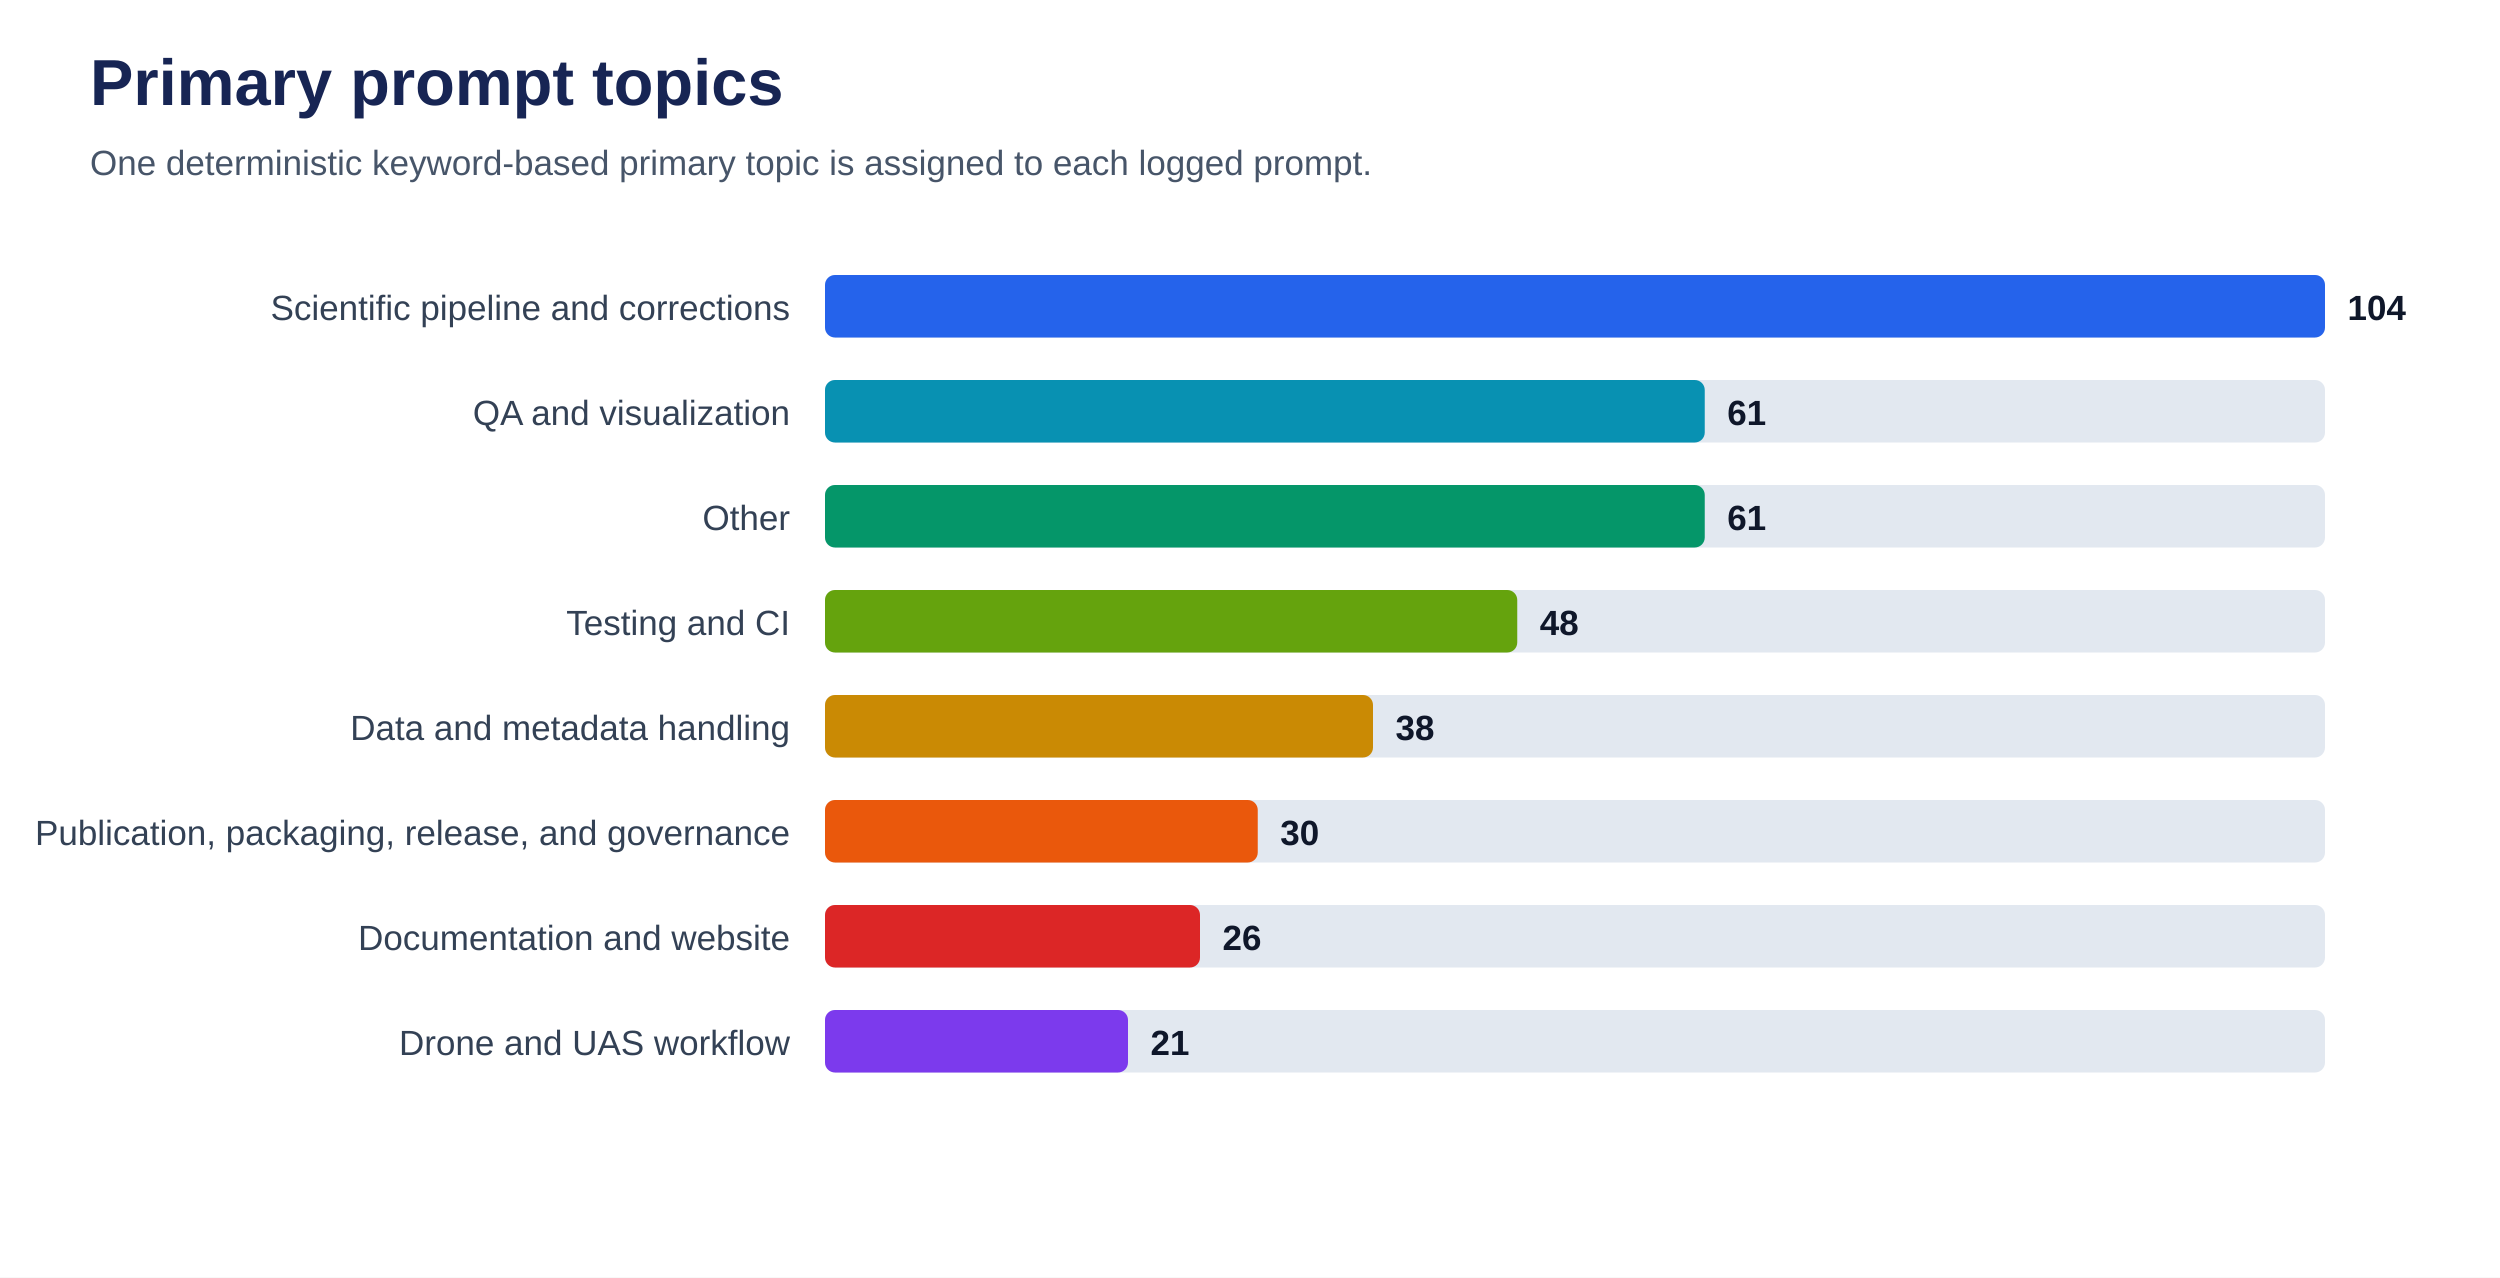
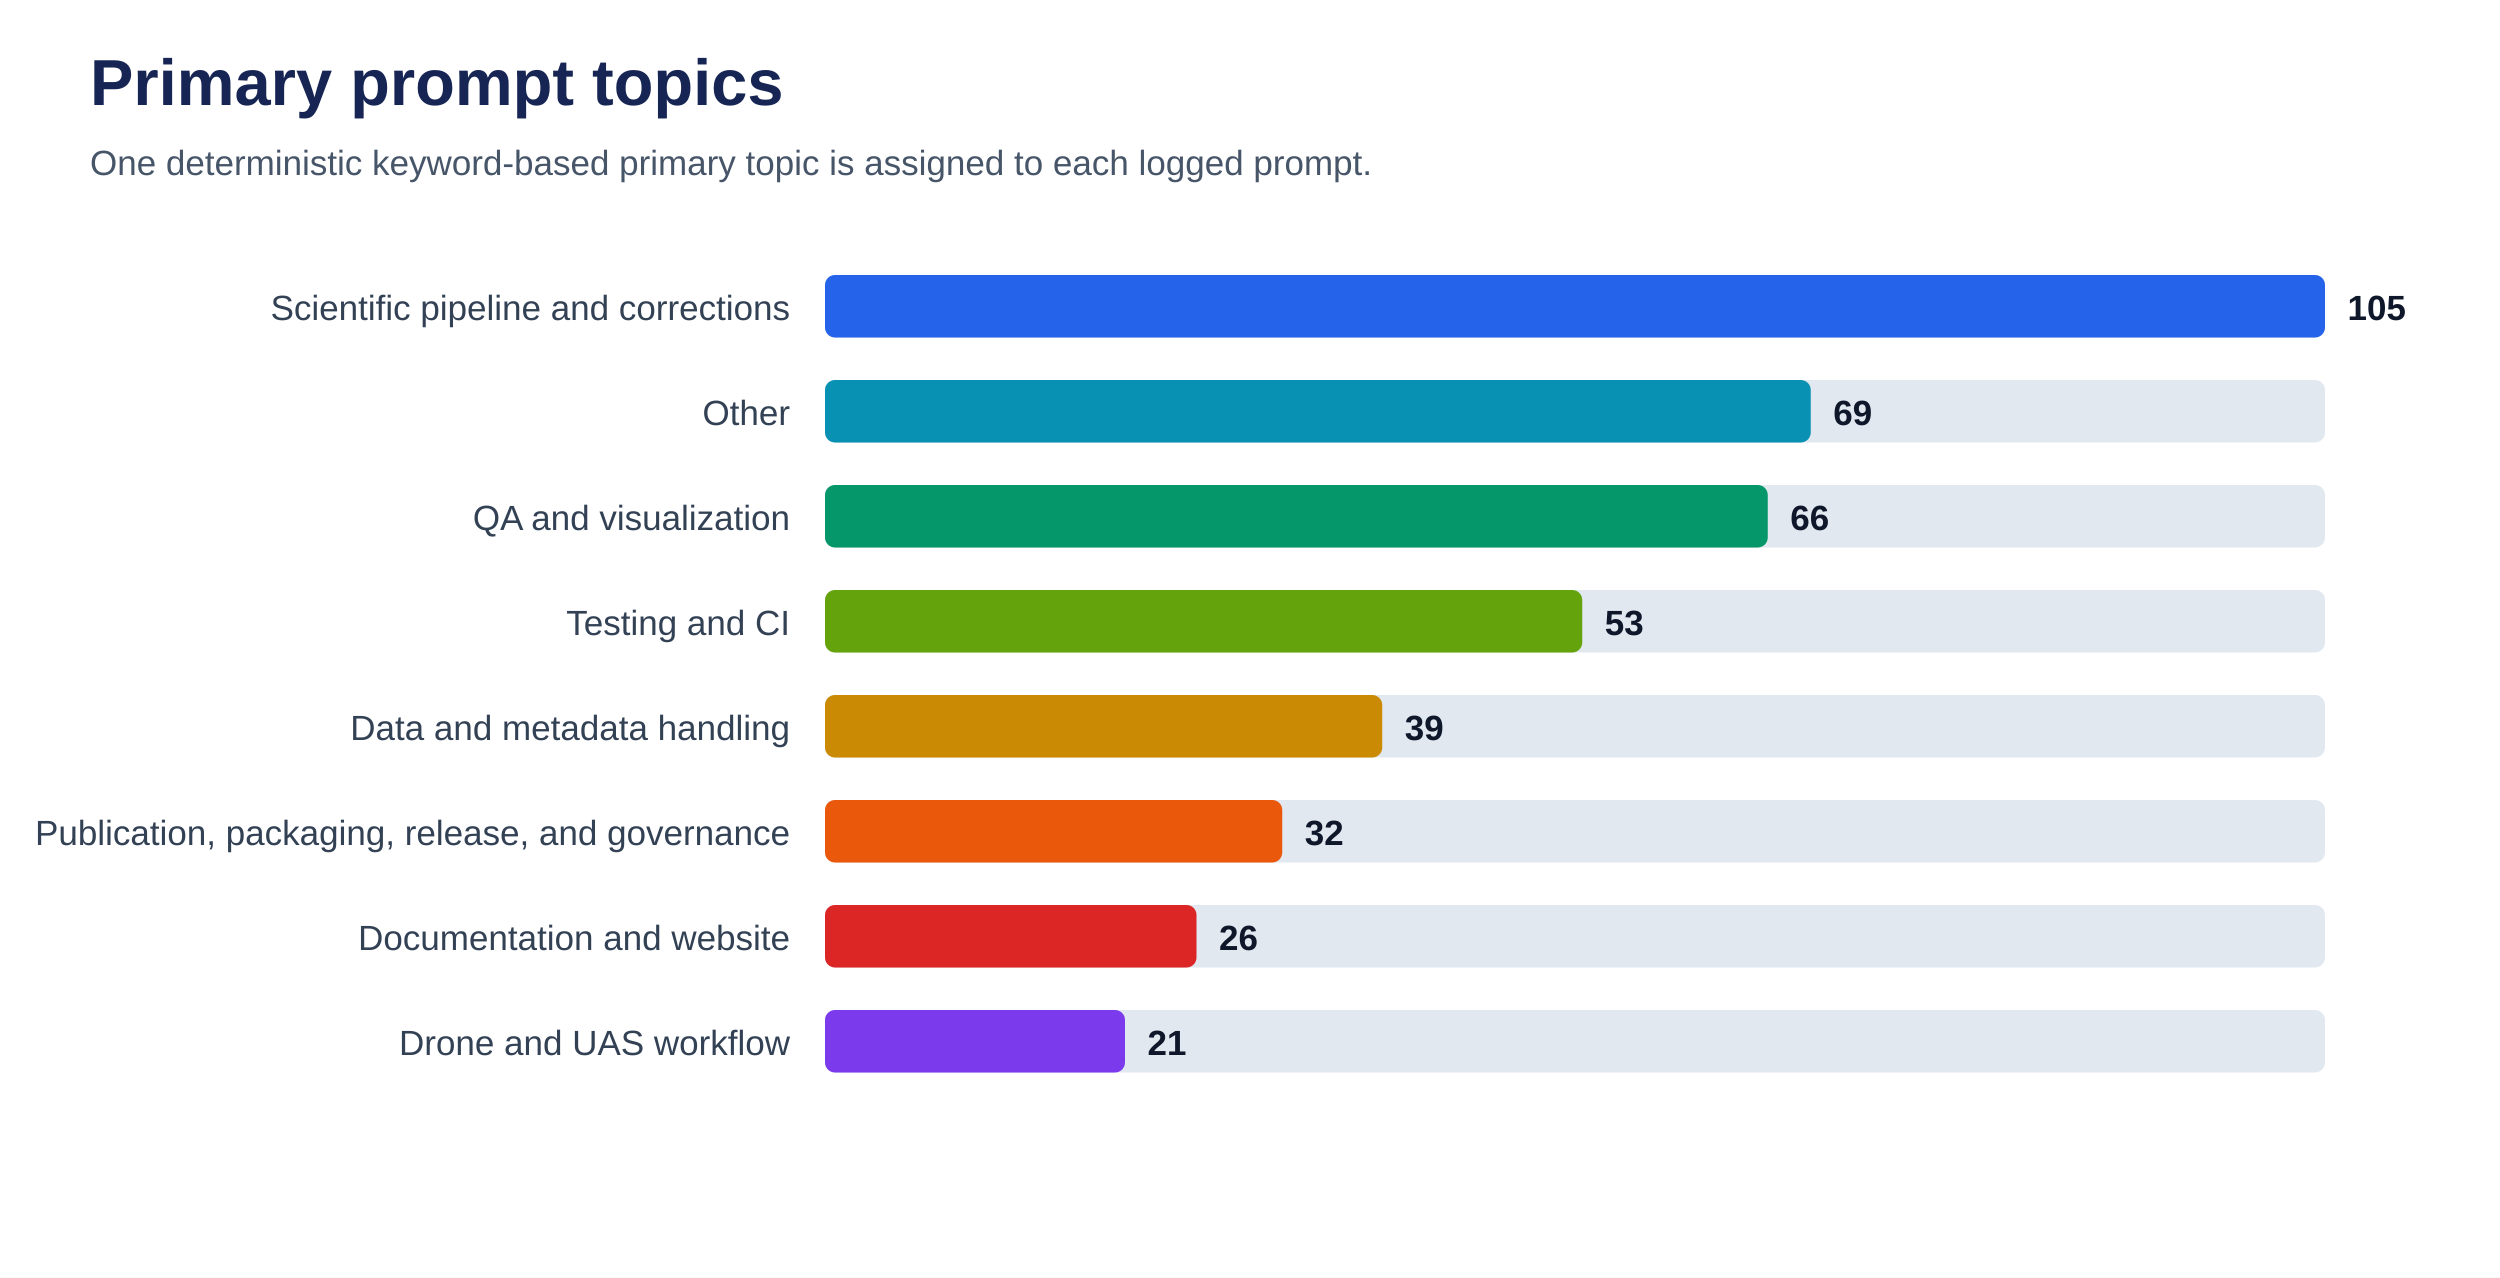
<svg xmlns="http://www.w3.org/2000/svg" viewBox="0 0 1000 511" role="img" aria-labelledby="title desc">
  <rect width="100%" height="100%" fill="#ffffff" />
  <text x="36" y="42" font-family="Arial, sans-serif" font-size="26" font-weight="700" fill="#172554">Primary prompt topics</text>
  <text x="36" y="70" font-family="Arial, sans-serif" font-size="14" fill="#475569">One deterministic keyword-based primary topic is assigned to each logged prompt.</text>
  <text x="316" y="128" text-anchor="end" font-family="Arial, sans-serif" font-size="14" fill="#334155">Scientific pipeline and corrections</text>
  <rect x="330" y="110" width="600" height="25" rx="4" fill="#e2e8f0" />
  <rect x="330" y="110" width="600.0" height="25" rx="4" fill="#2563eb" />
-   <text x="939.0" y="128" font-family="Arial, sans-serif" font-size="14" font-weight="700" fill="#0f172a">104</text>
-   <text x="316" y="170" text-anchor="end" font-family="Arial, sans-serif" font-size="14" fill="#334155">QA and visualization</text>
+   <text x="939.0" y="128" font-family="Arial, sans-serif" font-size="14" font-weight="700" fill="#0f172a">105</text>
+   <text x="316" y="170" text-anchor="end" font-family="Arial, sans-serif" font-size="14" fill="#334155">Other</text>
  <rect x="330" y="152" width="600" height="25" rx="4" fill="#e2e8f0" />
-   <rect x="330" y="152" width="351.9" height="25" rx="4" fill="#0891b2" />
-   <text x="690.9" y="170" font-family="Arial, sans-serif" font-size="14" font-weight="700" fill="#0f172a">61</text>
-   <text x="316" y="212" text-anchor="end" font-family="Arial, sans-serif" font-size="14" fill="#334155">Other</text>
+   <rect x="330" y="152" width="394.3" height="25" rx="4" fill="#0891b2" />
+   <text x="733.3" y="170" font-family="Arial, sans-serif" font-size="14" font-weight="700" fill="#0f172a">69</text>
+   <text x="316" y="212" text-anchor="end" font-family="Arial, sans-serif" font-size="14" fill="#334155">QA and visualization</text>
  <rect x="330" y="194" width="600" height="25" rx="4" fill="#e2e8f0" />
-   <rect x="330" y="194" width="351.9" height="25" rx="4" fill="#059669" />
-   <text x="690.9" y="212" font-family="Arial, sans-serif" font-size="14" font-weight="700" fill="#0f172a">61</text>
+   <rect x="330" y="194" width="377.1" height="25" rx="4" fill="#059669" />
+   <text x="716.1" y="212" font-family="Arial, sans-serif" font-size="14" font-weight="700" fill="#0f172a">66</text>
  <text x="316" y="254" text-anchor="end" font-family="Arial, sans-serif" font-size="14" fill="#334155">Testing and CI</text>
  <rect x="330" y="236" width="600" height="25" rx="4" fill="#e2e8f0" />
-   <rect x="330" y="236" width="276.9" height="25" rx="4" fill="#65a30d" />
-   <text x="615.9" y="254" font-family="Arial, sans-serif" font-size="14" font-weight="700" fill="#0f172a">48</text>
+   <rect x="330" y="236" width="302.9" height="25" rx="4" fill="#65a30d" />
+   <text x="641.9" y="254" font-family="Arial, sans-serif" font-size="14" font-weight="700" fill="#0f172a">53</text>
  <text x="316" y="296" text-anchor="end" font-family="Arial, sans-serif" font-size="14" fill="#334155">Data and metadata handling</text>
  <rect x="330" y="278" width="600" height="25" rx="4" fill="#e2e8f0" />
-   <rect x="330" y="278" width="219.2" height="25" rx="4" fill="#ca8a04" />
-   <text x="558.2" y="296" font-family="Arial, sans-serif" font-size="14" font-weight="700" fill="#0f172a">38</text>
+   <rect x="330" y="278" width="222.9" height="25" rx="4" fill="#ca8a04" />
+   <text x="561.9" y="296" font-family="Arial, sans-serif" font-size="14" font-weight="700" fill="#0f172a">39</text>
  <text x="316" y="338" text-anchor="end" font-family="Arial, sans-serif" font-size="14" fill="#334155">Publication, packaging, release, and governance</text>
  <rect x="330" y="320" width="600" height="25" rx="4" fill="#e2e8f0" />
-   <rect x="330" y="320" width="173.1" height="25" rx="4" fill="#ea580c" />
-   <text x="512.1" y="338" font-family="Arial, sans-serif" font-size="14" font-weight="700" fill="#0f172a">30</text>
+   <rect x="330" y="320" width="182.9" height="25" rx="4" fill="#ea580c" />
+   <text x="521.9" y="338" font-family="Arial, sans-serif" font-size="14" font-weight="700" fill="#0f172a">32</text>
  <text x="316" y="380" text-anchor="end" font-family="Arial, sans-serif" font-size="14" fill="#334155">Documentation and website</text>
  <rect x="330" y="362" width="600" height="25" rx="4" fill="#e2e8f0" />
-   <rect x="330" y="362" width="150.0" height="25" rx="4" fill="#dc2626" />
-   <text x="489.0" y="380" font-family="Arial, sans-serif" font-size="14" font-weight="700" fill="#0f172a">26</text>
+   <rect x="330" y="362" width="148.6" height="25" rx="4" fill="#dc2626" />
+   <text x="487.6" y="380" font-family="Arial, sans-serif" font-size="14" font-weight="700" fill="#0f172a">26</text>
  <text x="316" y="422" text-anchor="end" font-family="Arial, sans-serif" font-size="14" fill="#334155">Drone and UAS workflow</text>
  <rect x="330" y="404" width="600" height="25" rx="4" fill="#e2e8f0" />
-   <rect x="330" y="404" width="121.2" height="25" rx="4" fill="#7c3aed" />
-   <text x="460.2" y="422" font-family="Arial, sans-serif" font-size="14" font-weight="700" fill="#0f172a">21</text>
+   <rect x="330" y="404" width="120.0" height="25" rx="4" fill="#7c3aed" />
+   <text x="459.0" y="422" font-family="Arial, sans-serif" font-size="14" font-weight="700" fill="#0f172a">21</text>
</svg>
